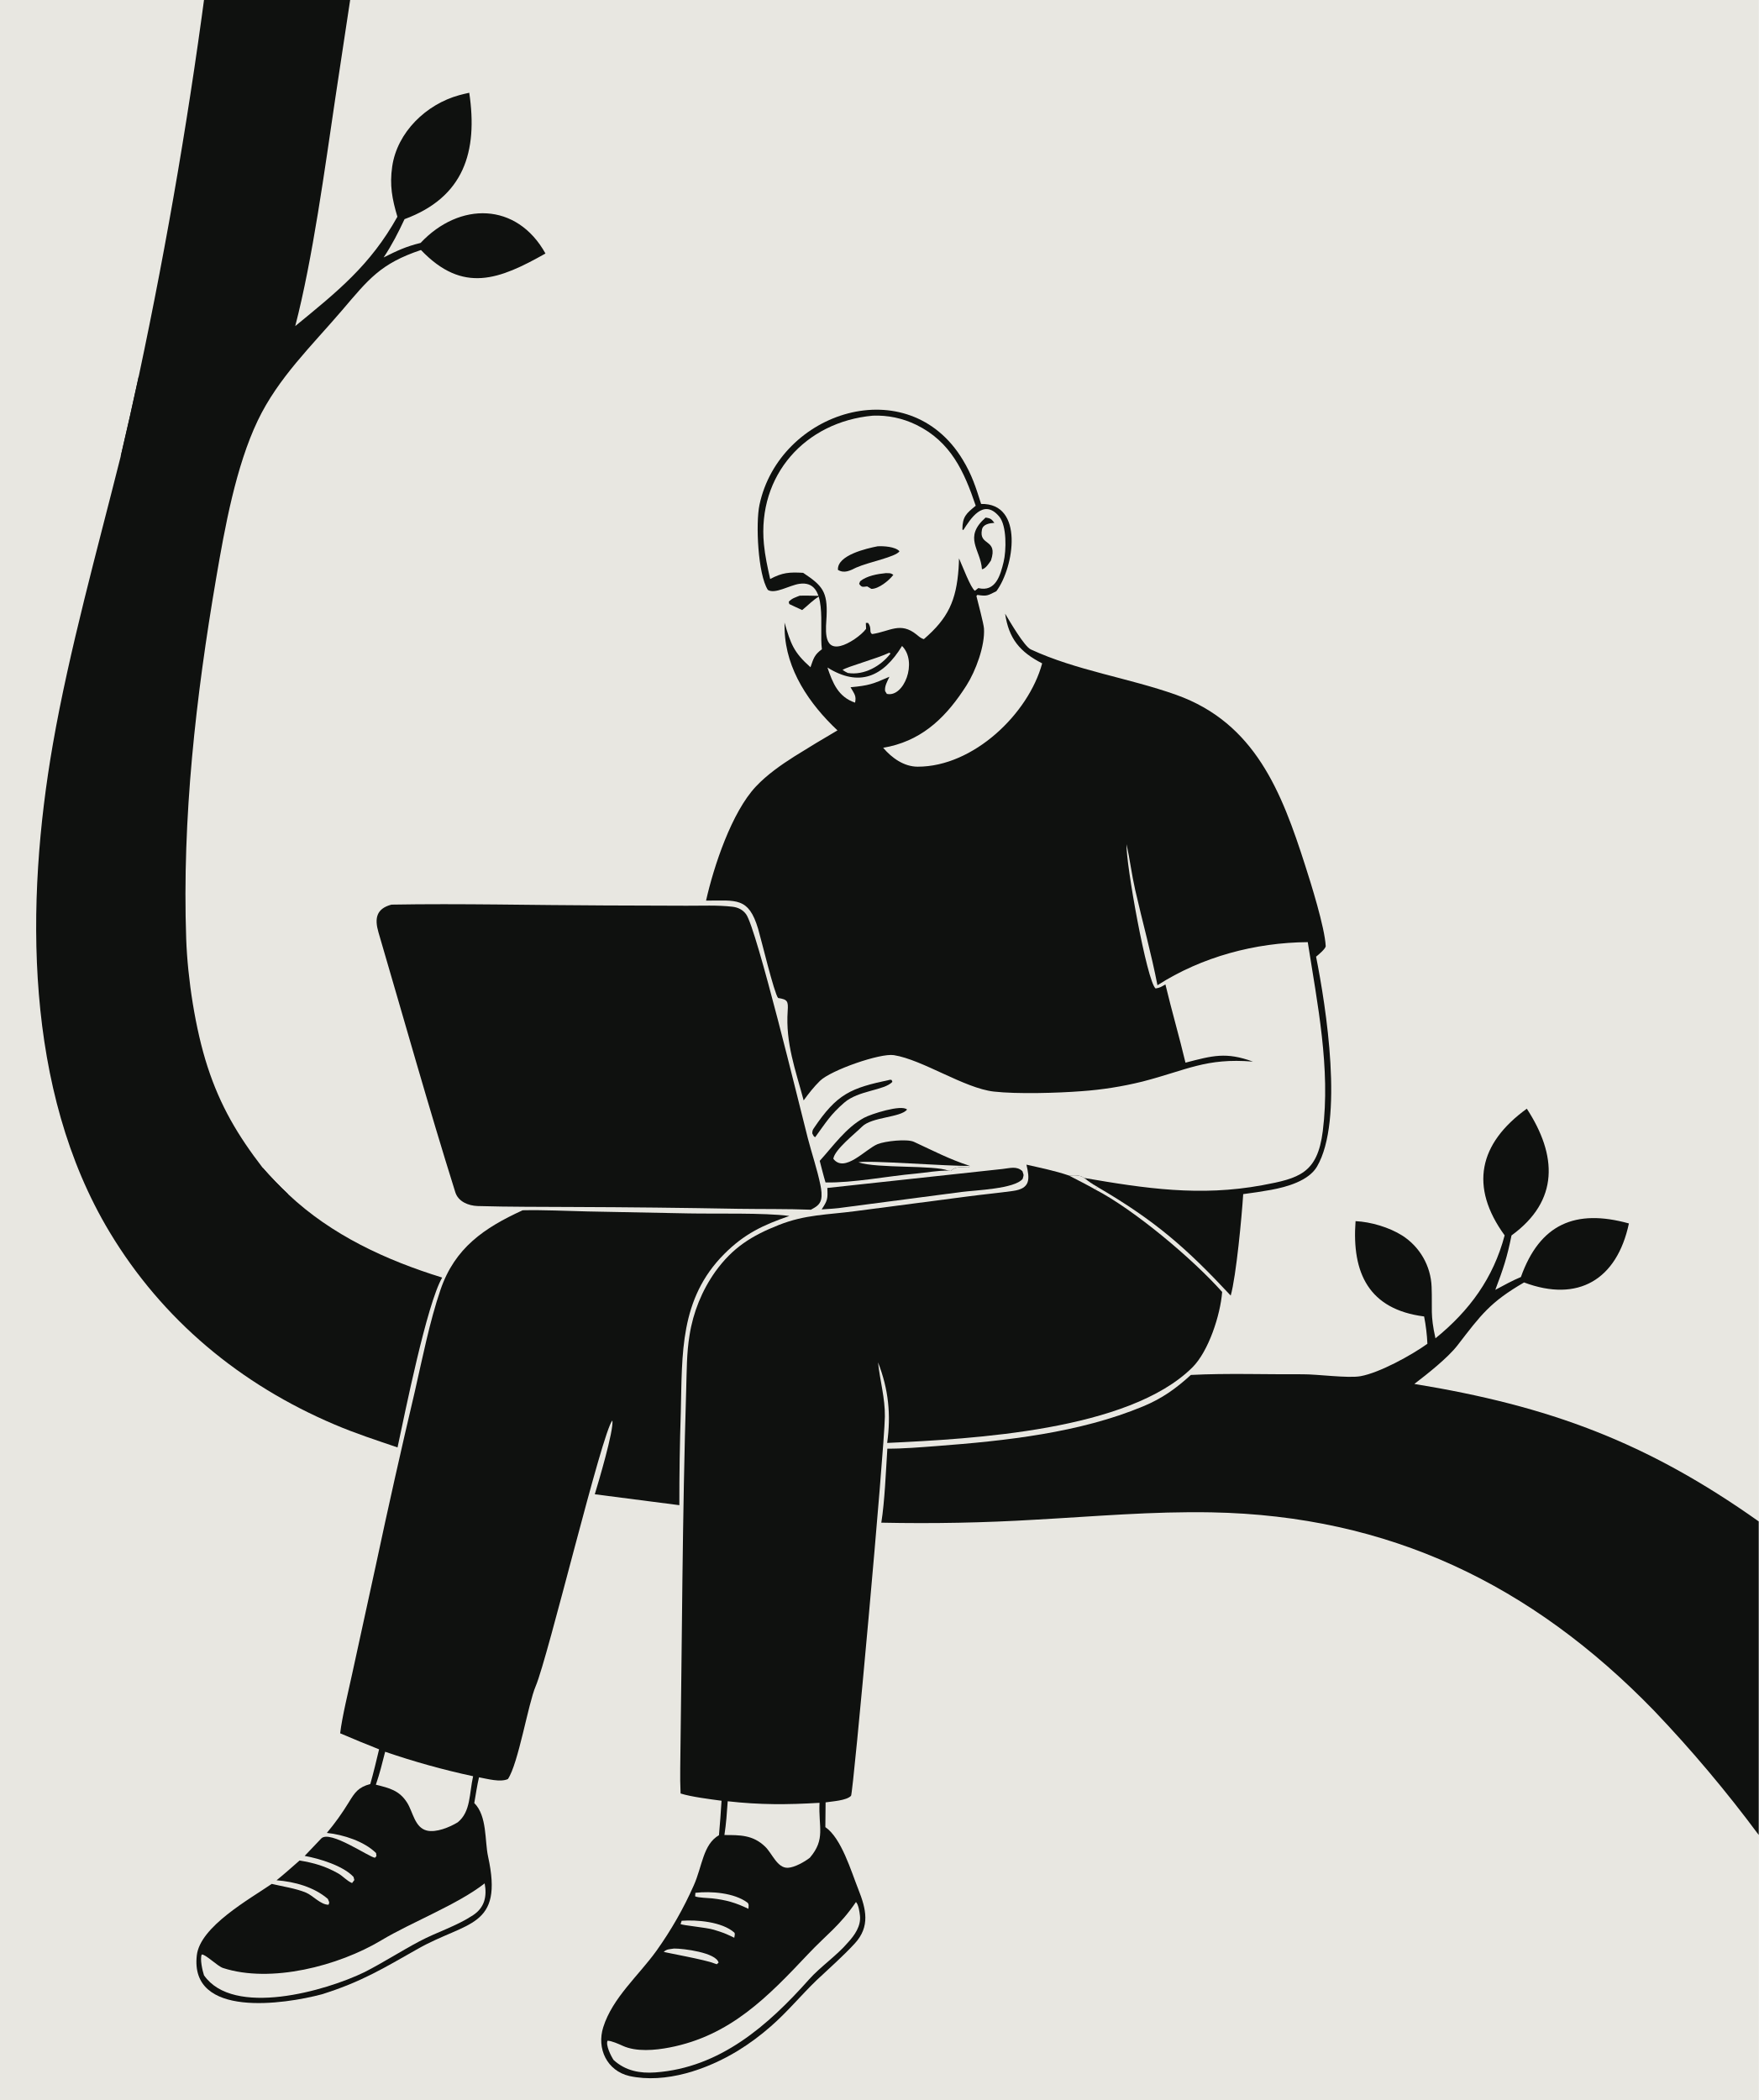
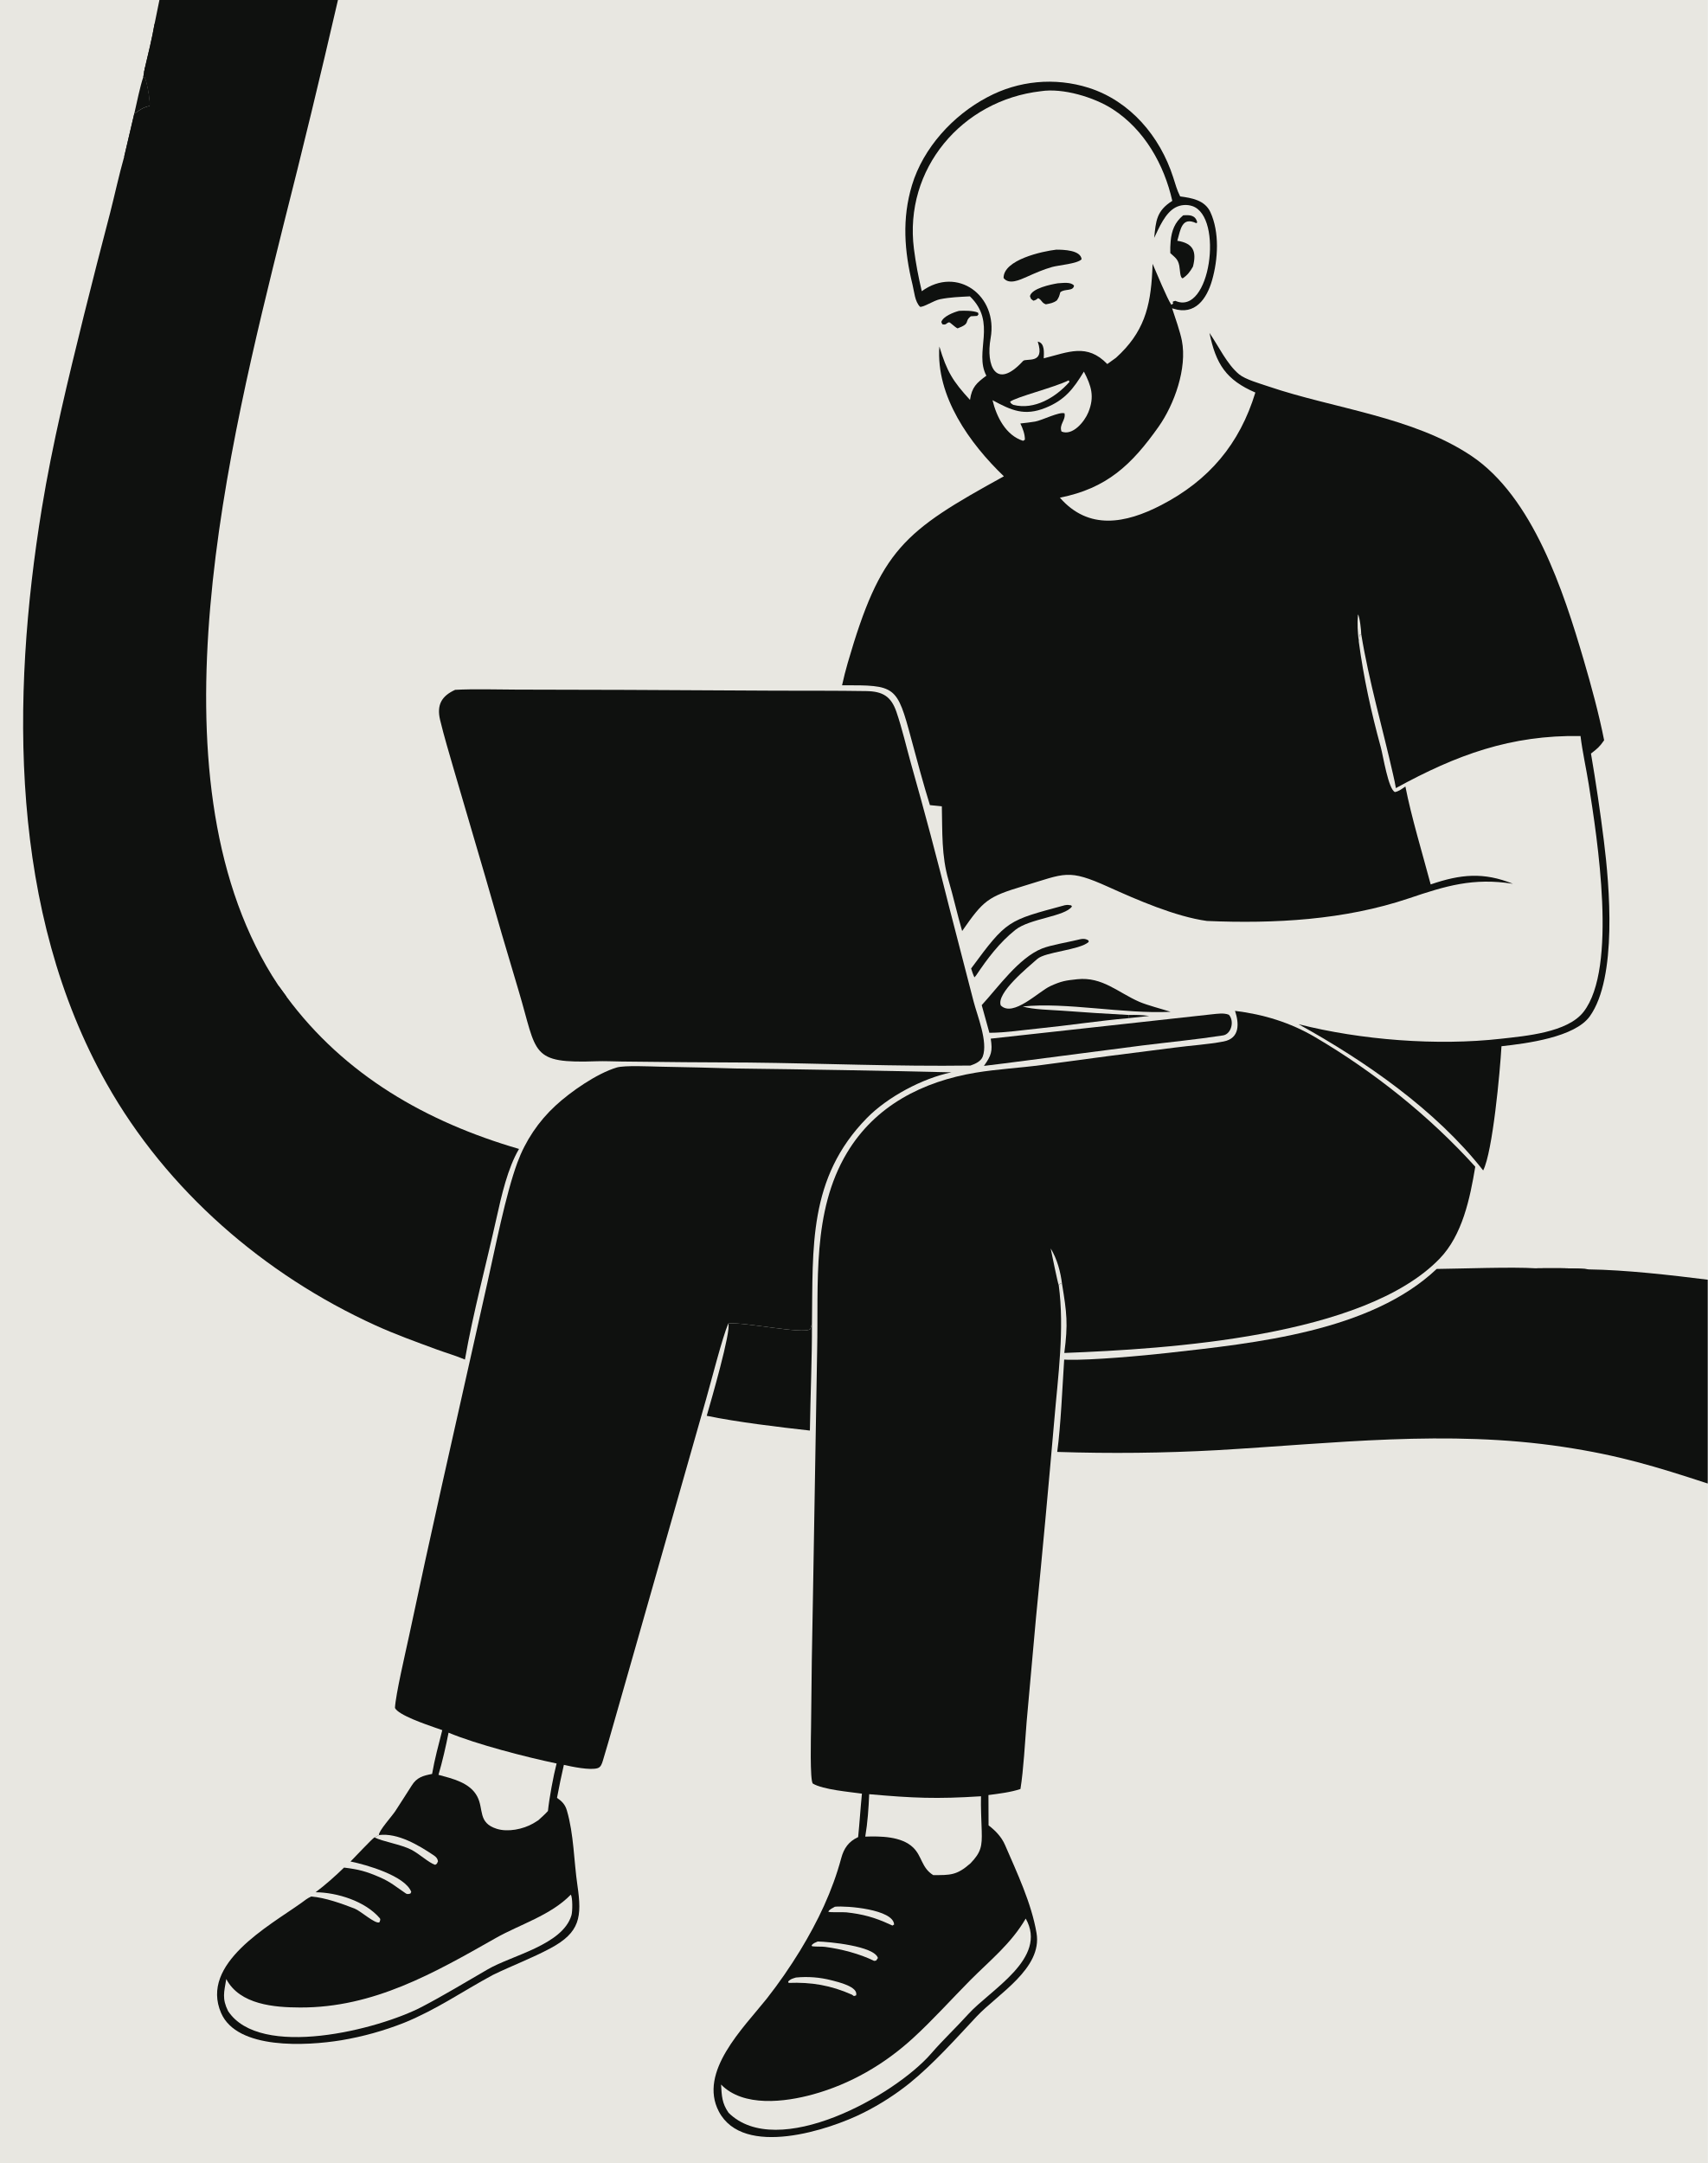
- <svg xmlns="http://www.w3.org/2000/svg" width="979" height="1169" viewBox="0 0 979 1169" fill="none">
-   <g clip-path="url(#clip0_1310_5)">
-     <path d="M0 0H207.746H283.875H979V758.012V898.92V1169H0V0Z" fill="#E8E7E1" />
-     <path d="M123.449 -92H207.899C202.016 -43.898 193.777 6.673 186.634 54.743C180.918 93.198 174.046 144.259 164.341 181.52C187.826 162.275 206.12 147.701 221.21 120.655C218.277 110.782 216.82 103.102 218.317 92.736C221.086 73.568 237.258 58.046 255.559 53.002C257.43 52.496 259.315 52.04 261.211 51.633C266.093 84.465 258.224 109.826 225.187 121.996C221.661 129.555 218.187 136.346 213.547 143.321C220.915 139.613 225.931 137.226 234.118 135.229C255.781 112.181 287.686 112.449 303.637 141.121C277.971 155.592 257.757 163.67 234.329 139.17C211.732 146.713 205.091 155.549 190.446 172.693C173.669 192.333 154.823 210.341 143.483 234.099C131.297 259.592 125.147 293.674 120.349 321.713C109.042 387.798 101.333 455.446 103.646 522.579C104.408 544.704 108.716 572.865 115.525 593.798C122.639 615.668 132.321 632 146.228 650.072C150.747 655.219 155.505 660.147 160.487 664.849C184.591 687.566 214.859 701.501 246.134 711.18C237.55 726.056 225.491 786.189 221.294 805.739C209.205 801.617 198.148 798.046 186.342 793.033C133.911 770.776 90.492 734.866 61.027 685.876C13.501 606.854 14.032 502.395 29.463 414.082C38.571 361.952 54.249 305.71 67.212 253.945C70.699 239.081 74.055 224.185 77.278 209.261C93.364 133.622 106.318 57.35 116.107 -19.358C119.14 -43.979 120.883 -67.6 123.449 -92Z" fill="#0F110F" />
-     <path d="M67.211 253.946C70.698 239.081 74.054 224.186 77.278 209.262C78.519 212.811 80.558 216.995 80.444 220.395C78.689 222.427 78.204 221.142 77.156 221.728C74.873 223.006 75.987 229.829 75.935 231.352C75.67 239.044 81.247 238.786 82.247 243.538C76.219 245.152 75.434 245.633 71.095 249.84C69.29 251.59 69.299 252.507 67.211 253.946Z" fill="#0F110F" />
-     <path d="M146.234 650.07C150.753 655.218 155.511 660.145 160.493 664.847C158.275 664.89 153.202 665.406 151.852 663.893L153.616 660.64L153.274 659.7C151.964 659.29 150.672 658.823 149.4 658.3C146.354 657.056 142.495 655.479 141.164 652.29C143.427 651.654 144.309 651.4 146.234 650.07Z" fill="#0F110F" />
-     <path d="M849.91 617.172C866.787 643.092 868.081 668.318 841.39 687.726C838.887 700.128 836.865 706.081 832.368 718.023C836.985 715.569 841.807 712.854 846.615 710.875C857.122 681.399 876.918 672.78 906.741 681.052C900.095 712.374 878.431 725.199 848.376 713.894C829.512 724.839 824.428 731.881 811.37 748.842C805.918 755.92 794.408 764.963 787.302 770.386C862.417 782.702 916.505 802.647 979 846.922V1021.46C960.999 997.18 941.506 974.039 920.641 952.17C852.505 882.005 773.275 843.726 674.432 841.873C641.526 841.258 609.293 844.15 576.433 845.946C547.852 847.671 519.212 848.23 490.586 847.622C492.48 835.906 493.157 818.499 493.944 806.416C502.013 806.515 513.119 805.596 521.461 804.966C559.632 802.075 600.83 797.67 636.4 782.843C646.999 778.432 654.592 772.952 662.9 765.387C682.867 764.348 704.983 765.139 725.076 765.012C733.377 764.956 750.36 767.338 757.374 766.073C767.979 764.157 785.69 754.414 794.57 748.036C794.337 742.932 793.722 737.848 792.739 732.828C762.061 728.904 752.41 708.768 754.574 679.772C763.058 680.168 773.317 683.216 780.501 687.748C790.349 694.005 796.487 704.709 796.911 716.368C797.392 729.031 796.069 731.562 799.053 744.996C818.009 729.604 831.244 711.532 837.565 687.684C817.881 660.598 823.135 636.559 849.91 617.172Z" fill="#0F110F" />
-     <path d="M457.513 361.431C455.859 349.097 461.478 322.589 444.971 324.996C439.457 325.8 431.4 330.902 427.432 328.383C421.869 319.717 420.585 291.288 422.76 281.04C433.84 228.816 505.555 205.899 535.836 255.79C541.044 264.37 543.136 271.059 546.135 280.529C570.193 280.015 564.549 315.801 554.623 329.111C549.656 331.585 549.514 331.979 544.018 331.174L543.526 331.784C544.309 335.009 547.561 347.195 547.732 349.818C548.363 359.455 543.128 373.504 538.014 381.528C527.438 398.121 514.848 411.017 495.288 415.541C494.072 415.82 492.848 416.06 491.617 416.262C496.438 421.943 503.204 426.777 510.808 426.79C541.887 426.841 572.568 397.267 580.122 369.282C567.773 362.943 561.541 355.567 559.505 341.608C562.092 345.912 570.155 359.816 573.765 361.494C599.122 373.281 628.295 377.379 654.71 386.786C698.652 402.434 713.457 440.947 726.53 481.761C729.599 491.244 737.447 516.252 737.963 526.635C738.033 528.022 733.961 531.469 732.604 532.549C738.182 560.552 748.137 623.797 733.098 649.42C728.425 657.367 716.271 660.747 707.553 662.352C702.399 663.271 697.224 664.063 692.034 664.727C691.27 676.917 688.138 710.388 685.084 721.205C660.303 694.635 642.987 679.476 610.853 660.719C607.664 658.93 606.342 657.954 603.45 655.72C637.487 661.588 668.009 666.17 702.59 659.778C723.151 655.974 733.374 653.182 736.33 629.673C740.72 594.74 733.346 558.88 727.972 524.459C698.751 524.66 668.985 532.614 644.302 548.453C640.923 530.944 635.903 512.944 631.929 495.45C629.964 486.791 628.91 478.17 627.107 469.965C626.584 480.353 638.406 546.359 643.27 550.248C645.907 549.788 646.353 549.365 648.735 547.999C652.228 562.626 656.506 577.242 659.9 591.55C675.129 587.597 682.44 585.512 697.45 590.956C671.184 588.79 660.628 595.72 635.938 602.074C624.774 604.841 613.398 606.636 601.923 607.437C588.922 608.442 566.187 609.112 553.211 607.638C536.761 605.77 513.636 589.922 497.568 587.36C489.992 586.151 462.532 595.725 456.439 601.68C453.103 604.94 450.056 608.825 447.357 612.561C442.742 595.288 437.242 580.678 438.468 562.756C438.843 557.28 438.377 556.355 433.152 555.554C431.004 553.252 423.596 522.355 422.006 517.033C416.693 499.252 409.873 501.344 393.031 501.344C397.314 482.214 407.335 452.023 420.868 437.72C427.004 431.236 434.698 425.833 442.231 421.055C450.138 416.106 458.122 411.279 466.181 406.58C450.659 391.982 437.45 372.854 436.777 350.797C436.727 349.387 436.701 347.976 436.698 346.565C440.18 358.33 441.678 363.028 451.151 371.429C452.84 366.627 453.288 364.471 457.513 361.431Z" fill="#0F110F" />
-     <path d="M485.81 231.389C494.185 231.051 502.513 232.801 510.043 236.484C529.285 245.877 536.725 262.512 543.142 281.522C537.917 285.834 535.751 287.532 535.711 294.721L536.226 295.081C540.14 289.029 547.37 277.065 556.188 287.506C560.514 292.628 560.179 306.559 558.669 312.787C556.891 320.125 554.311 329.705 544.565 327.375L542.703 328.853C540.407 327.573 535.57 314.573 533.834 310.829C533.805 312.708 533.725 314.585 533.591 316.459C532.303 334.364 527.762 344.193 514.255 355.799C512.628 355.36 511.619 354.383 510.255 353.278C501.177 345.921 495.367 351.499 485.544 352.959C483.509 352.015 485.561 349.612 483.152 346.727L481.971 346.765C482.056 347.911 482.094 348.879 482.116 350.028C479.402 353.739 472.402 358.537 467.814 359.59C457.819 361.976 459.863 349.012 460.126 342.934C460.712 329.339 457.806 325.999 447.07 318.873C439.399 318.422 435.512 318.707 428.709 322.321C427.26 315.787 425.876 309.609 425.236 302.924C421.567 264.573 448.173 234.849 485.81 231.389Z" fill="#E8E7E1" />
-     <path d="M488.512 304.106C491.821 303.898 498.409 304.296 500.703 306.875C498.623 310.06 483.666 312.827 476.611 315.957C473.147 317.679 469.948 319.349 466.442 317.236C465.906 309.006 482.563 305.271 488.512 304.106Z" fill="#0F110F" />
-     <path d="M548.622 288.125C551.621 288.501 551.993 289.118 553.532 291.046C550.701 291.241 547.211 291.834 546.606 294.801C544.697 304.157 555.735 299.657 551.624 311.992C550.426 313.744 548.66 316.587 546.608 316.9C545.876 305.794 536.036 299.308 548.622 288.125Z" fill="#0F110F" />
-     <path d="M493.173 319.031C495.69 319.185 495.435 318.801 497.285 319.98C494.985 323.097 489.068 327.894 485.045 327.804L482.735 326.432C480.235 326.677 479.652 327.11 478.25 325.002L478.797 323.577C482.424 320.539 488.578 319.463 493.173 319.031Z" fill="#0F110F" />
-     <path d="M502.126 359.59C511.011 368.544 503.108 388.462 493.664 386.256L492.697 384.697C492.349 381.856 493.861 379.46 495.099 376.728C485.772 380.828 483.608 381.62 473.458 382.568C475.695 386.475 476.738 387.33 475.987 391.136C466.644 388.012 463.51 380.22 460.609 371.598C478.283 382.591 491.539 376.855 502.126 359.59Z" fill="#E8E7E1" />
-     <path d="M494.953 363.367L495.732 363.768C490.354 370.801 480.935 376.097 471.932 374.618C470.705 374.046 470.136 373.645 469.008 372.931C471.555 371.116 488.51 366.509 494.953 363.367Z" fill="#E8E7E1" />
-     <path d="M378.852 998.375C378.63 993.723 378.591 988.894 378.656 984.228C379.638 913.956 379.813 843.719 381.974 773.455C382.286 763.323 382.178 753.276 383.838 743.271C385.829 730.495 390.758 718.349 398.239 707.8C407.858 694.507 418.347 687.897 433.575 681.887C448.335 676.054 460.459 676.273 475.861 674.237L539.215 665.951C547.427 664.876 555.719 664.098 563.915 662.953C573.763 661.574 573.201 656.229 571.374 648.324C579.075 650.078 587.587 651.803 594.981 654.362C597.865 654.263 601.068 653.889 603.45 655.72C606.342 657.954 607.664 658.93 610.853 660.718L609.594 662.097C631.357 673.374 664.043 700.864 680.319 719.19C679.336 732.037 672.746 752.265 663.732 761.209C628.232 796.44 541.535 800.979 493.846 803.235C496.036 787.475 494.593 773.299 488.767 758.381C489.807 768.505 492.727 778.312 492.567 788.585C492.272 807.435 474.947 998.34 473.736 999.655C471.255 1002.35 463.156 1002.75 459.568 1003.32L459.434 1017.1C468.387 1023.2 473.818 1041.74 477.757 1051.64C482.168 1062.72 484.528 1072.43 475.758 1081.93C469.068 1089.17 461.63 1095.66 454.436 1102.44C445.795 1110.8 438.149 1120.13 429.048 1128.03C423.341 1133.06 417.215 1137.59 410.739 1141.58C393.56 1152.05 370.469 1160.05 350.359 1155.65C337.866 1152.75 332.046 1140.37 335.797 1128.48C340.988 1112.02 355.454 1099.83 365.488 1085.84C373.609 1074.46 380.552 1062.28 386.211 1049.5C390.981 1038.8 391.32 1026.73 400.218 1021.58C400.79 1015.2 401.265 1008.81 401.646 1002.41C395.193 1001.54 384.814 1000.26 378.852 998.375Z" fill="#0F110F" />
-     <path d="M594.984 654.365C597.869 654.266 601.071 653.891 603.454 655.722C606.346 657.956 607.668 658.932 610.857 660.721L609.598 662.1C605.278 659.597 599.49 656.733 594.984 654.365Z" fill="#E8E7E1" />
-     <path d="M476.473 1058.8C477.903 1060.18 478.481 1064.41 478.698 1066.35C479.35 1072.16 475.743 1077.29 471.897 1081.45C465.796 1088.61 456.544 1094.93 450.416 1101.82C427.568 1127.5 400.806 1151.05 364.764 1153.65C356.255 1154.26 348.221 1152.8 341.566 1146.74C340.076 1144.49 337.086 1138.5 338.181 1136.01C340.291 1135.97 344.555 1137.88 346.602 1138.82C354.17 1142.31 364.726 1141.33 372.768 1139.76C406.52 1133.22 427.389 1111.59 449.813 1087.8C460.155 1076.82 467.315 1072.19 476.473 1058.8Z" fill="#E8E7E1" />
-     <path d="M405.083 1002.7C423.136 1004.74 438.201 1004.63 456.193 1003.57C455.514 1017.13 459.695 1023.73 450.813 1034.13C447.939 1036.39 442.353 1039.55 438.621 1039.73C432.648 1040.01 429.897 1031.78 425.89 1027.94C419.094 1021.4 411.924 1021.51 403.25 1021.5C404.251 1014.91 404.627 1009.33 405.083 1002.7Z" fill="#E8E7E1" />
-     <path d="M375.189 1084.69C380.343 1084.64 398.62 1086.93 400.004 1092.53L398.999 1093.43L397.473 1092.91C392.842 1090.94 369.839 1086.84 369.445 1086.52C371.419 1084.88 372.408 1085.17 375.189 1084.69Z" fill="#E8E7E1" />
-     <path d="M387.096 1053.66C395.823 1052.69 408.561 1053.61 415.967 1059.05C417.087 1059.87 416.669 1061.31 416.605 1062.58C409.574 1059.17 404.15 1057.62 396.445 1056.76C394.218 1056.51 388.579 1056.44 386.945 1055.62L387.096 1053.66Z" fill="#E8E7E1" />
-     <path d="M379.466 1069.23C387.869 1068.6 401.872 1069.74 408.712 1075.76C409.341 1076.31 408.856 1077.82 408.729 1078.68C403.197 1076.05 402.842 1075.92 397.279 1074.2C393.244 1072.97 380.093 1071.81 378.828 1071.07L379.466 1069.23Z" fill="#E8E7E1" />
-     <path d="M290.941 673.715C302.59 673.46 315.227 674.104 326.994 674.365L383.265 675.461C398.451 675.772 425.334 675.016 439.422 676.889C424.78 681.909 414.329 686.837 403.146 698.058C378.239 723.051 379.787 753.701 378.98 785.97C378.407 803.271 378.136 820.579 378.166 837.887L331.092 831.807C333.074 825.274 341.696 796.413 340.893 790.714C335.235 796.738 305.101 922.477 298.182 938.661C293.986 948.474 288.564 981.697 282.726 990.344C278.487 992.261 271.435 990.253 266.64 989.376C265.591 993.795 264.797 999.147 264.005 1003.69C271.251 1010.91 269.778 1024.77 271.683 1033.44C280.445 1073.3 259.891 1069.41 232.631 1084.83C213.529 1095.64 201.194 1103.27 179.125 1110.17C158.206 1115.74 105.54 1123.57 109.553 1088.48C111.386 1072.45 138.906 1057.19 151.275 1048.7C157.355 1050.17 164.569 1051.15 170.379 1053.58C174.215 1055.19 178.526 1060.36 182.893 1060.3C183.514 1058.69 183.31 1059.2 182.503 1057.07C174.775 1050.41 163.956 1047.46 153.948 1046.69C158.343 1043.13 162.52 1039.41 166.763 1035.68C174.754 1037.02 180.947 1038.75 188.196 1042.83C191.022 1044.43 192.98 1046.98 195.987 1048.23L197.249 1046.55L196.781 1044.81C191.064 1038.61 177.818 1034.6 169.6 1033.12C171.154 1031.48 177.852 1024.38 178.868 1023.38C183.757 1018.6 205.354 1033.78 208.719 1034.15L209.549 1033.23L209.349 1031.55C202.817 1025.04 191.089 1021.26 181.945 1020.32C186.481 1014.89 190.317 1009.55 194.013 1003.52C197.603 997.648 199.416 994.926 206.131 993.095C207.96 986.696 209.462 980.262 211.021 973.793C203.754 970.929 196.53 967.953 189.352 964.87C190.349 956.096 194.071 940.817 196.059 931.654L209.203 871.379C216.091 839.04 223.329 806.778 230.914 774.601C235.113 756.239 239.155 735.644 245.213 717.947C253.188 694.636 269.496 683.535 290.941 673.715Z" fill="#0F110F" />
-     <path d="M269.793 1048.41C271.136 1055.63 269.792 1061.86 263.323 1066.13C254.05 1072.25 243.313 1075.46 233.542 1080.63C223.232 1086.1 213.369 1092.48 202.974 1097.79C181.311 1108.35 129.852 1123.02 113.542 1099.56C112.694 1097 111.202 1090.36 112.305 1088.02C114.265 1087.68 121.124 1094.58 124.147 1095.52C150.828 1104.17 188.399 1094.38 212.195 1080.14C229.436 1069.82 254.642 1060.26 269.793 1048.41Z" fill="#E8E7E1" />
-     <path d="M214.393 975.145C230.429 980.659 246.781 985.206 263.36 988.769C261.154 998.583 262.091 1008.52 254.8 1014.42C250.381 1017.13 242.777 1020.3 237.558 1019C230.853 1017.32 229.911 1008.73 226.666 1003.55C222.301 996.575 216.557 995.309 209.227 993.485C211.382 987.214 212.77 981.571 214.393 975.145Z" fill="#E8E7E1" />
-     <path d="M217.913 503.572C256.028 502.88 297.999 503.919 336.469 504.031L382.133 504.187C390.527 504.223 399.339 503.782 407.682 504.742C410.747 505.096 413.453 506.36 415.315 508.921C421.226 517.058 445.006 615.526 449.645 633.492C451.893 642.188 454.902 650.899 456.691 659.695C457.196 662.176 457.665 665.379 457.03 667.861C456.266 670.837 453.884 672.039 451.388 673.411C438.204 672.895 424.303 673.107 411.016 672.902C380.278 672.336 349.535 671.997 318.792 671.891C301.148 671.771 283.462 671.877 265.836 671.361C260.783 671.163 255.107 668.964 253.45 663.682C238.409 615.745 224.83 567.242 210.681 519.025C208.411 511.29 209.446 505.815 217.913 503.572Z" fill="#0F110F" />
-     <path d="M456.305 646.213C463.963 637.778 470.825 627.851 480.891 622.28C484.685 620.18 501.927 614.634 504.933 617.67C501.162 622.209 485.293 621.665 479.792 627.222C476.088 630.962 464.525 639.97 463.873 645.068C470.17 653.191 481.73 639.715 488.47 636.923C492.647 635.197 504.919 633.854 508.764 635.629C519.654 640.663 528.293 645.237 539.794 648.999L539.23 649.925C535.238 649.904 532.161 648.97 529.18 651.855L527.877 651.65C522.068 651.516 515.51 652.795 509.721 653.312C494.006 654.704 474.99 658.537 459.534 658.232C458.371 654.415 457.333 650.109 456.305 646.213Z" fill="#0F110F" />
-     <path d="M527.882 651.647C520.086 648.458 488.369 650.537 477.852 647.044C482.69 645.672 528.452 649.321 539.799 648.995L539.235 649.922C535.243 649.9 532.166 648.967 529.184 651.852L527.882 651.647Z" fill="#E8E7E1" />
-     <path d="M557.971 650.738C562.277 650.285 565.873 648.949 569.126 651.94C569.988 654.669 569.971 653.537 569.268 656.238C564.829 661.81 543.165 662.51 535.21 663.535L469.953 672.097C465.73 672.762 461.64 672.96 457.383 673.235C460.704 668.201 460.831 667.332 460.532 661.294L557.971 650.738Z" fill="#0F110F" />
-     <path d="M495.569 601.047L496.365 601.21L496.745 602.244C492.224 607.073 477.919 606.906 469.963 613.801C462.226 620.509 459.885 624.681 453.777 633.038C452.682 632.458 452.976 632.352 452.148 630.917C452.204 629.786 452.254 629.185 452.901 628.223C465.955 608.796 473.504 605.683 495.569 601.047Z" fill="#0F110F" />
-     <path d="M445.149 331.604C448.491 331.456 452.943 331.657 456.376 331.718C452.037 334.352 450.388 336.501 446.52 339.609C444.092 338.409 441.76 337.463 439.357 336.256L439.047 335C440.872 333.031 442.634 332.606 445.149 331.604Z" fill="#0F110F" />
+ <svg xmlns="http://www.w3.org/2000/svg" width="780" height="988" viewBox="0 0 780 988" fill="none">
+   <g clip-path="url(#clip0_1310_45)">
+     <path d="M0 0H72.815H154.362H780V584.536V677.634V988H0V0Z" fill="#E8E7E1" />
+     <path d="M72.817 0H154.363C146.408 34.522 138.068 68.954 129.347 103.291C104.611 203.017 66.993 352.676 124.253 445.633C125.246 447.235 126.268 448.819 127.32 450.384L130.877 455.276C157.377 491.125 194.785 512.491 237.069 524.807C231.902 533.462 229.008 546.323 226.811 556.228C222.067 577.618 216.118 599.472 212.359 621.012C208.471 619.333 203.598 617.92 199.484 616.405C189.993 612.902 180.555 609.516 171.332 605.314C120.623 582.211 76.187 543.733 48.719 494.984C4.412 416.349 4.951 319.011 19.088 232.301C23.927 202.622 31.151 173.102 38.363 143.883C42.249 128.29 46.231 112.722 50.312 97.18C52.458 88.767 54.367 79.86 56.721 71.563L61.359 51.791L61.716 51.777C63.535 50.236 66.03 48.747 68.41 48.413C68.655 45.834 67.244 37.56 66.126 35.2L65.447 35.16L65.83 32.854L66.166 31.093C67.707 24.59 69.498 17.345 70.614 10.821C71.369 7.218 72.104 3.611 72.817 0Z" fill="#0F110F" />
+     <path d="M70.612 10.82C71.199 12.305 72.715 14.14 72.696 15.28L71.284 13.623C69.221 14.554 70.862 18.009 71.505 19.619C69.898 22.779 67.306 24.322 67.613 27.764C68.603 28.899 68.285 28.617 70.27 28.756C70.922 28.796 71.574 28.83 72.227 28.857L72.445 29.271C72.725 29.795 72.985 30.237 73.29 30.744C75.93 30.902 80.966 29.047 83.205 27.724L83.881 27.982L84.376 29.156C83.72 30.114 83.633 30.072 82.817 30.752C81.187 32.111 81.621 33.306 79.954 35.01C79.739 36.468 79.853 37.807 78.938 38.523C76.049 38.216 75.991 36.601 73.881 36.703C74.115 37.787 74.241 37.84 74.84 38.798C73.192 40.765 68.194 38.71 68.705 44.719C68.842 46.329 68.255 46.255 69.243 47.475C70.879 48.052 70.283 47.535 71.081 49.089C70.935 50.9 71.227 50.359 70.224 51.645C69.054 51.286 69.562 51.616 68.805 50.421L69.122 49.266L68.408 48.413C68.653 45.834 67.242 37.559 66.124 35.199L65.445 35.159L65.828 32.853L66.165 31.093C67.705 24.59 69.496 17.344 70.612 10.82Z" fill="#0F110F" />
+     <path d="M66.164 31.094C69.69 30.908 72.707 30.23 73.451 34.524C72.522 37.162 71.081 37.954 68.392 37.291L67.667 36.644L69.694 35.639L69.56 35.041C67.549 34.473 67.107 34.503 65.828 32.854L66.164 31.094Z" fill="#0F110F" />
+     <path d="M61.357 51.791L61.714 51.777L62.267 53.017C63.887 52.94 66.215 52.488 67.244 53.254L66.878 53.813L66.498 53.779C65.319 53.682 65.021 53.587 63.88 53.976L63.542 54.372L66.656 55.271C65.745 55.805 65.332 55.886 64.773 56.697C65.167 57.763 65.988 59.316 65.672 60.151L64.395 59.668L63.44 60.139L63.492 61.075C65.821 62.023 67.13 61.098 68.693 62.226C67.898 63.814 68.306 63.619 67.022 64.214C65.017 62.793 64.792 62.036 62.74 61.995L61.534 62.871C61.561 63.603 61.552 64.303 61.458 65.03L59.172 65.928C58.602 67.67 58.901 68.065 59.46 69.929C58.709 71.152 58.453 71.14 56.719 71.563L61.357 51.791Z" fill="#0F110F" />
+     <path d="M127.315 450.383L130.872 455.276C129.994 455.345 129.115 455.388 128.235 455.407C126.321 455.433 125.623 454.996 124.273 453.701L124.283 452.669C125.513 451.168 125.554 450.993 127.315 450.383Z" fill="#0F110F" />
+     <path d="M186.794 581.633L187.629 582.549C187.973 584.45 187.455 585.328 186.799 587.166C186.037 585.893 186.61 583.273 186.794 581.633Z" fill="#0F110F" />
+     <path d="M656.205 579.619C667.666 579.494 690.728 578.611 701.538 579.33C705.754 579.233 722.049 579.175 725.633 579.822C742.362 580.039 763.471 582.456 779.997 584.535V677.633C756.085 669.803 739.443 664.747 714.071 660.912C660.971 652.885 609.096 659.33 555.895 662.398C531.583 663.734 507.223 664 482.883 663.194C484.523 651.172 485.246 633.506 486.062 621.025C486.52 621.05 486.973 621.069 487.432 621.083C498.454 621.411 522.182 619.24 533.561 617.962C573.314 613.495 626.013 608.207 656.205 579.619Z" fill="#0F110F" />
+     <path d="M701.546 579.332C705.762 579.236 722.056 579.178 725.64 579.825C722.876 580.22 718.019 580.066 715.067 580.061C712.621 583.911 712.09 587.225 709.876 590.578C706.037 592.589 702.848 589.082 699.611 588.204C698.767 587.973 699.037 589.338 697.47 589.492C697.286 588.571 698.676 586.974 699.356 585.932C703.933 589.063 703.408 589.241 708.555 588.513C709.153 585.261 709.51 586.091 708.154 583.689L708.55 583.105L709.384 583.298L710.605 585.396L711.198 585.141C711.719 583.39 711.777 584.205 711.159 582.598C708.251 580.143 705.284 580.403 701.956 579.453L701.546 579.332Z" fill="#0F110F" />
+     <path d="M751.435 661.043L751.788 661.68C750.905 663.016 749.844 663.281 748.324 663.966C747.779 663.146 747.88 663.609 747.909 662.592C749.217 662.08 750.172 661.651 751.435 661.043Z" fill="#0F110F" />
+     <path d="M65.448 35.16L66.126 35.2C67.244 37.56 68.655 45.835 68.41 48.414C66.03 48.748 63.535 50.236 61.716 51.777L61.359 51.791C62.442 47.093 63.971 39.513 65.448 35.16Z" fill="#0F110F" />
+     <path d="M442.998 135.366C438.235 135.633 434.127 135.732 429.391 136.672C426.453 137.254 421.848 140.42 420.226 140.13C417.833 137.71 417.594 133.293 416.798 130.051C413.046 114.753 411.926 99.873 416.556 84.544C421.682 67.576 435.297 52.651 450.88 44.451C465.11 36.799 481.829 35.228 497.233 40.097C516.306 46.181 529.846 62.339 535.837 80.948C536.773 83.857 537.632 87.009 539.035 89.713C544.327 90.44 550.226 91.376 552.817 96.845C557.091 106.107 556.357 118.445 553.603 128.047C551.167 136.545 545.842 144.14 535.963 140.999L535.35 140.802C536.715 144.891 539.055 151.652 539.826 155.623C542.267 168.192 536.411 184.675 529.185 194.914C516.846 212.393 505.481 223.069 484.103 227.324C497.247 242.352 514.087 239.157 530.391 230.717C552.185 219.439 566.203 202.826 573.38 179.299C560.043 173.551 555.373 166.34 552.421 152.064C556.546 158.042 560.434 166.439 566 171.004C568.861 173.349 575.59 175.232 579.405 176.529C609.173 186.65 645.211 190.308 671.949 208.161C700.226 227.037 714.195 270.246 723.331 301.386C726.78 313.126 730.326 326.172 732.685 338.125C730.63 341.132 729.491 342.039 726.674 344.206C728.946 357.481 730.914 370.806 732.579 384.171C735.116 404.45 738.782 446.499 726.149 464.203C719.313 473.787 697.37 476.624 685.798 477.889C685.137 489.42 681.785 526.137 677.434 534.623C655.857 507.067 623.49 484.615 593.095 467.822C621.589 475.077 656.426 477.773 685.629 474.467C696.796 473.203 715.908 471.642 723.264 462.216C738.922 442.14 729.501 382.757 725.666 358.377C724.504 350.969 722.796 343.642 721.899 336.196C690.028 335.669 665.292 344.787 637.56 359.988C637.232 357.899 636.789 355.992 636.326 353.937C631.526 332.581 625.255 311.229 621.734 289.62L621.083 289.928L620.624 293.078C622.829 309.6 626.287 325.307 630.687 341.376C631.733 345.2 634.136 360.643 637.155 361.789C639.012 361.417 640.31 360.327 641.911 359.251C644.555 372.857 649.793 390.213 653.46 403.979C667.154 399.287 677.583 398.279 691.032 403.689C672.851 400.807 660.353 404.652 643.498 410.338C614.059 420.271 582.15 421.977 551.283 420.672C536.903 418.684 519.446 411.081 506.316 405.154C487.662 396.737 486.649 398.953 467.454 404.721C451.052 409.648 449.196 411.296 439.457 425.26C437.209 417.604 435.486 409.711 433.248 402.081C429.959 390.871 430.466 379.942 430.183 368.318L424.735 367.755C421.797 358.329 418.739 346.924 416.194 337.437C409.668 313.105 409.1 312.94 384.609 313.022C385.356 309.6 386.216 306.204 387.188 302.839C402.257 250.912 412.611 242.813 458.519 217.564C442.891 202.55 427.432 181.05 429.05 158.271C432.501 169.746 435.167 174.073 443.044 182.663C443.894 176.809 446.045 174.929 450.524 171.608C444.732 160.677 455.588 147.462 442.998 135.366Z" fill="#0F110F" />
+     <path d="M620.624 293.08C620.127 288.485 619.857 285.217 620.252 280.621C621.058 281.681 621.748 288.105 621.733 289.622L621.082 289.93L620.624 293.08Z" fill="#E8E7E1" />
+     <path d="M475.389 41.666C485.412 40.089 499.72 44.392 508.151 49.821C522.714 59.193 531.72 75.198 535.444 91.752C528.199 96.302 527.938 100.968 527.181 108.635C529.439 103.938 532.188 97.212 536.978 94.715C539.342 93.509 542.091 93.301 544.609 94.136C558.979 98.992 552.786 144.546 536.838 137.413C534.103 138.004 537.171 138.222 534.991 139.194C533.148 136.541 528.025 124.147 526.443 120.515C526.404 121.667 526.356 122.818 526.298 123.968C525.483 140.403 522.391 151.954 509.719 163.427L505.749 166.282C496.473 156.691 488.08 160.834 476.727 163.679C476.796 161.317 477.341 156.666 473.986 156.033C477.521 166.708 468.637 163.408 467.269 164.9C454.837 178.457 450.215 167.001 452.461 154.485C455.953 135.028 437.175 121.262 421.019 133.015C419.49 126.545 418.275 120.253 417.435 113.657C412.788 77.195 439.337 45.821 475.389 41.666Z" fill="#E8E7E1" />
+     <path d="M482.448 114.039C485.738 114.038 493.605 114.231 494.02 118.414C492.144 120.489 483.553 121.107 480.56 121.951C476.53 123.088 472.749 124.762 468.939 126.471C465.824 127.825 460.889 130.218 458.383 126.989C458.283 118.621 476.186 114.762 482.448 114.039Z" fill="#0F110F" />
+     <path d="M540.396 98.368C543.334 98.132 546.03 98.184 546.836 101.603L546.387 101.942C539.803 98.824 539.219 104.812 537.734 109.975C545.075 111.132 546.633 114.873 544.887 121.762C543.551 124.114 542.432 125.63 540.208 127.125C538.901 127.041 539.007 123.106 538.616 121.276C537.975 118.301 536.817 117.725 534.531 115.604C534.473 113.803 534.526 112 534.685 110.206C535.143 105.303 536.576 101.574 540.396 98.368Z" fill="#0F110F" />
+     <path d="M483.127 129.404C485.462 129.298 489.056 128.633 490.556 130.458C490.209 133.217 486.229 131.745 484.285 133.512C483.778 135.375 483.769 135.604 482.746 137.193C481.028 138.475 479.753 138.581 477.687 139.007C475.581 138.217 476.106 137.232 474.187 136.184C473.245 136.883 473.158 137.047 472.003 137.353C470.578 136.26 471.078 136.932 470.43 135.277C471.209 131.695 480.03 129.914 483.127 129.404Z" fill="#0F110F" />
+     <path d="M495.065 169.734C498.451 176.253 500.034 181.137 497.091 188.335C495.33 192.652 489.904 199.21 484.848 197.115C483.633 193.873 486.86 191.934 486.228 188.81C483.985 187.886 475.796 192.071 472.777 192.562C470.472 192.937 468.372 193.194 466.045 193.433C467.121 195.638 468.157 198.366 468.116 200.839L467.291 201.361C459.382 198.86 455.14 190.353 453.328 182.797C462 187.473 467.86 190.168 477.515 186.294C486.416 182.723 490.314 177.547 495.065 169.734Z" fill="#E8E7E1" />
+     <path d="M488.127 173.715L488.464 174.451C482.233 181.484 472.475 187.431 462.811 184.922C461.882 184.367 461.884 184.442 461.344 183.523C463.889 181.368 481.836 176.925 488.127 173.715Z" fill="#E8E7E1" />
+     <path d="M393.685 819.288C388.044 818.492 375.939 817.46 371.306 814.715C369.826 813.837 370.423 791.621 370.443 789.137C370.61 768.6 370.911 748.063 371.345 727.531L373.232 616.618C373.879 586.211 370.804 553.435 386.811 526.646C399.747 504.995 421.468 493.986 445.67 489.963C455.234 488.371 465.818 487.797 475.535 486.504C495.856 483.715 516.193 481.051 536.549 478.516C543.891 477.539 551.637 477.096 558.839 475.726C566.446 474.279 565.964 467.329 564.092 461.734C577.208 463.344 589.321 467.049 600.753 473.778C627.53 489.538 652.994 509.853 673.828 532.922C671.421 547.332 667.991 564.174 657.471 574.999C622.783 610.718 533.375 616.14 486.117 617.998C487.892 604.601 487.245 599.69 485.104 586.587L484.298 586.201L483.574 587.012C486.3 607.283 483.232 628.543 481.511 649.08C478.91 679.077 476.132 709.06 473.179 739.018L468.917 786.392C468.16 795.62 467.527 808.265 466.089 817.165C461.782 818.646 456.039 819.336 451.471 819.93L451.523 833.77C454.568 836.105 457.41 838.966 459.041 842.729C464.509 855.393 471.118 869.301 473.433 882.963C476.18 899.177 455.744 910.784 446.065 921.089C436.219 931.577 426.576 942.499 415.42 951.573C408.96 956.735 401.982 961.217 394.597 964.941C378.839 972.925 339.513 985.815 328.331 964.473C318.849 946.377 339.603 926.246 350.203 912.941C355.725 905.892 360.832 898.531 365.498 890.889C373.635 877.473 380.166 863.849 384.228 848.764C385.442 844.253 387.588 841.151 391.954 839.13C392.618 832.54 393.028 825.907 393.685 819.288Z" fill="#0F110F" />
+     <path d="M479.898 570.258C482.876 575.14 484.405 580.944 485.104 586.588L484.299 586.202L483.575 587.012C483.059 585.879 480.361 572.487 479.898 570.258Z" fill="#E8E7E1" />
+     <path d="M468.498 876.348C478.796 894.564 452.334 908.834 442.179 920.084C436.803 926.042 430.672 931.797 425.442 937.856C408.589 957.385 354.999 987.063 332.771 965.051C329.713 960.656 329.665 957.351 329.344 952.155C339.555 962.619 358.566 960.173 371.303 956.671C388.415 951.967 403.966 942.922 417.022 930.958C426.134 922.607 434.418 913.349 443.102 904.569C452.264 895.379 461.857 887.767 468.498 876.348Z" fill="#E8E7E1" />
+     <path d="M397.002 819.539C417.032 821.319 427.747 821.797 448.069 820.485C447.934 825.714 448.245 831.083 448.397 836.318C448.602 843.298 448.151 846.029 443.278 851.104C437.022 856.618 434.11 856.517 426.235 856.493C420.845 853.14 421.204 847.877 417.071 843.892C411.727 838.735 402.07 838.677 395.203 838.918C396.301 832.463 396.712 826.066 397.002 819.539Z" fill="#E8E7E1" />
+     <path d="M363.513 903.286C368.975 902.745 374.49 903.17 379.804 904.55C382.645 905.288 392.205 907.454 391.015 911.444L390.036 911.752L389.098 911.101C379.485 906.827 370.569 905.336 360.182 905.732L359.992 905.085C361.232 903.879 361.805 903.845 363.513 903.286Z" fill="#E8E7E1" />
+     <path d="M381.341 870.941C386.602 870.396 408.063 872.137 408.382 879.074L407.631 879.542L406.352 878.973C399.626 875.857 394.02 874.308 386.571 873.507C384.512 873.285 379.066 873.691 378.312 873.189C378.909 872.127 380.235 871.568 381.341 870.941Z" fill="#E8E7E1" />
+     <path d="M373.475 886.832C378.318 886.895 399.344 888.863 400.99 894.363L400.16 895.54L399.25 895.684C392.7 892.438 384.204 890.252 376.942 889.288C375.325 889.075 373.077 889.249 370.93 889.008L370.711 888.492C371.748 887.483 372.175 887.392 373.475 886.832Z" fill="#E8E7E1" />
+     <path d="M202.007 790.279C200.8 789.869 199.596 789.449 198.395 789.02C194.602 787.669 181.954 783.419 180.399 780.143C180.664 774.234 185.265 754.594 186.794 747.459C191.651 724.554 196.637 701.673 201.751 678.825L222.613 585.911C226.17 570.174 230.947 545.6 236.314 531.035C239.975 521.107 245.945 512.192 253.73 505.028C260.625 498.645 272.645 490.295 281.718 487.603C285.292 486.546 297.143 487.145 301.637 487.231C313.132 487.434 324.626 487.709 336.118 488.056C368.94 488.462 401.759 489.045 434.575 489.812C421.283 492.553 405.374 501.072 395.95 510.682C369.081 538.083 371.338 569.875 370.862 604.658L370.124 607.089C367.018 609.665 339.897 603.698 332.644 604.547C329.992 610.674 324.807 631.051 322.547 638.953L290.158 752.708L280.223 787.51C278.626 793.053 277.058 798.717 275.358 804.226C274.923 805.635 274.455 807.14 273.029 807.622C269.653 808.761 260.992 806.947 257.548 806.132C256.4 811.134 255.355 816.161 254.414 821.207C256.696 822.833 258.101 824.174 258.929 827.001C262.107 837.841 262.11 850.071 263.733 861.147C265.845 875.576 265.013 882.648 251.405 889.923C242.813 894.521 233.86 897.84 225.107 902.105C211.205 909.601 199.46 917.889 184.601 923.939C175.324 927.61 165.686 930.292 155.846 931.938C139.958 934.523 108.311 936.361 100.997 919.496C91.196 896.89 122.852 879.754 137.558 869.252C139.284 868.017 140.279 867.115 142.169 866.265C148.606 866.815 155.967 869.469 161.957 871.784C164.732 872.855 171.348 878.939 173.285 878.07C173.51 877.491 173.955 876.763 173.45 876.17C166.778 868.374 153.979 864.423 144.149 864.326C148.558 861.031 153.187 856.906 157.142 853.062C163.869 853.887 167.226 854.76 173.603 857.538C178.504 859.676 181.07 861.996 185.452 864.929C186.009 865.305 186.828 865.117 187.453 864.915L187.842 864.181C185.098 856.839 167.259 851.72 160.101 850.288C161.747 848.662 170.193 839.626 171.049 839.264L173.072 838.208C172.831 836.384 179.158 829.481 180.626 827.155C183.014 823.364 185.676 819.442 188.037 815.611C190.361 811.843 193.256 811.076 197.358 810.29C198.471 803.763 200.357 796.729 202.007 790.279Z" fill="#0F110F" />
+     <path d="M173.069 838.209C181.665 837.104 191.185 842.821 198.121 847.471C199.196 848.195 199.832 848.895 200.055 850.173C199.389 851.543 199.874 851.08 198.765 851.804C195.811 850.853 191.699 846.912 187.956 844.944C183.288 842.488 174.615 841.147 171.047 839.265L173.069 838.209Z" fill="#E8E7E1" />
+     <path d="M260.724 865.41C261.571 866.727 261.544 873.066 261.002 874.875C256.96 888.388 233.818 893.135 222.778 899.542C212.253 905.644 202.666 911.462 192.727 916.658C172.746 927.097 118.803 940.736 104.171 918.592C101.338 912.866 102.346 910.015 103.345 903.956C109.528 915.751 125.477 916.928 137.013 916.971C170.629 917.106 198.199 901.269 226.488 885.218C237.373 879.043 251.554 874.89 260.724 865.41Z" fill="#E8E7E1" />
+     <path d="M204.876 791.438C217.456 796.734 240.932 802.76 254.224 805.51C252.735 811.226 250.854 821.478 250.273 827.209C248.935 828.714 247.359 830.084 245.87 831.45C245.105 831.956 244.323 832.443 243.527 832.902C238.888 835.545 232.018 836.973 226.862 835.343C218.18 832.593 221.044 826.418 217.989 820.595C214.63 814.198 206.629 812.442 200.273 810.686C201.993 804.945 203.734 797.323 204.876 791.438Z" fill="#E8E7E1" />
+     <path d="M207.891 315.096C216.405 314.631 227.16 314.967 235.853 314.994L286.373 315.123L354.314 315.481C368.109 315.524 381.902 315.449 395.696 315.672C403.134 315.793 407.007 318.049 409.442 325.169C412.107 332.96 413.923 341.038 416.145 348.971C422.253 370.53 428.015 392.185 433.431 413.927L444.686 457.443C446.381 464.008 451.333 475.837 448.873 482.586C448.064 484.8 445.401 485.996 443.239 486.715C409.883 487.193 375.349 485.697 341.853 485.345C322.407 485.287 302.961 485.128 283.516 484.868C280.238 484.834 275.995 484.631 272.777 484.747C241.958 485.856 245.493 481.413 236.964 452.827C231.738 435.465 226.65 418.062 221.7 400.619L207.179 351.118C205.077 343.771 202.806 336.311 201.026 328.89C199.35 321.906 201.768 317.899 207.891 315.096Z" fill="#0F110F" />
+     <path d="M332.642 604.548C339.895 603.699 367.015 609.667 370.122 607.091L370.86 604.659C370.916 620.15 370.149 637.811 369.914 653.442C355.661 651.85 336.706 649.582 322.797 646.698C324.639 640.325 334.087 607.8 332.642 604.548Z" fill="#0F110F" />
+     <path d="M553.498 463.314C556.04 463.062 558.973 462.564 561.284 463.516C563.961 466.484 562.345 472.371 558.626 472.945C546.48 474.818 534.184 476.006 521.98 477.514L458.747 485.72L449.406 486.873C452.83 482.094 453.394 480.17 452.521 474.424L553.498 463.314Z" fill="#0F110F" />
+     <path d="M448.398 459.119C455.924 450.938 465.343 437.502 475.946 433.26C479.911 431.673 487.558 430.431 491.923 429.36C493.973 428.857 495.44 428.446 497.186 429.591L497.239 430.283C492.873 434.041 477.447 434.744 473.746 438.057C469.46 441.895 454.957 453.593 457.105 459.258C462.745 464.836 474.441 452.823 479.799 450.399C484.832 448.122 486.656 447.852 492.039 447.285C503.515 446.074 510.605 453.342 520.456 457.633C524.097 459.188 530.552 460.844 534.676 462.164C513.524 463.266 486.858 457.619 467.114 459.745C472.002 461.166 479.734 461.274 485.059 461.653C495.174 462.417 505.299 463.067 515.434 463.601L515.391 465.076C501.85 466.256 487.905 468.424 474.343 469.778C467.022 470.508 459.229 471.731 451.899 471.755C450.762 467.535 449.596 463.323 448.398 459.119Z" fill="#0F110F" />
+     <path d="M486.339 413.484C487.81 413.273 487.776 413.295 489.252 413.541L489.614 414.051C486.397 418.698 470.369 419.492 463.788 424.728C456.491 430.534 450.97 437.887 445.837 445.551L445.071 446.439C444.36 444.946 444.064 443.962 443.555 442.378C459.984 420.1 460.212 420.564 486.339 413.484Z" fill="#0F110F" />
+     <path d="M438.052 141.992C440.388 141.85 444.548 141.838 446.679 142.793L446.935 143.561L446.347 144.297L443.433 144.467C440.18 146.963 443.66 147.633 437.374 149.997C436.125 149.47 433.888 147.064 433.442 147.212C432.004 147.688 432.211 148.585 430.392 148.104L429.945 147.08C430.746 144.492 435.618 142.63 438.052 141.992Z" fill="#0F110F" />
+     <path d="M515.434 463.601C519.25 463.552 521.169 463.568 524.922 464.051L515.391 465.076L515.434 463.601Z" fill="#0F110F" />
  </g>
  <defs>
-     <clipPath id="clip0_1310_5">
-       <rect width="979" height="1169" fill="white" />
+     <clipPath id="clip0_1310_45">
+       <rect width="780" height="988" fill="white" />
    </clipPath>
  </defs>
</svg>
